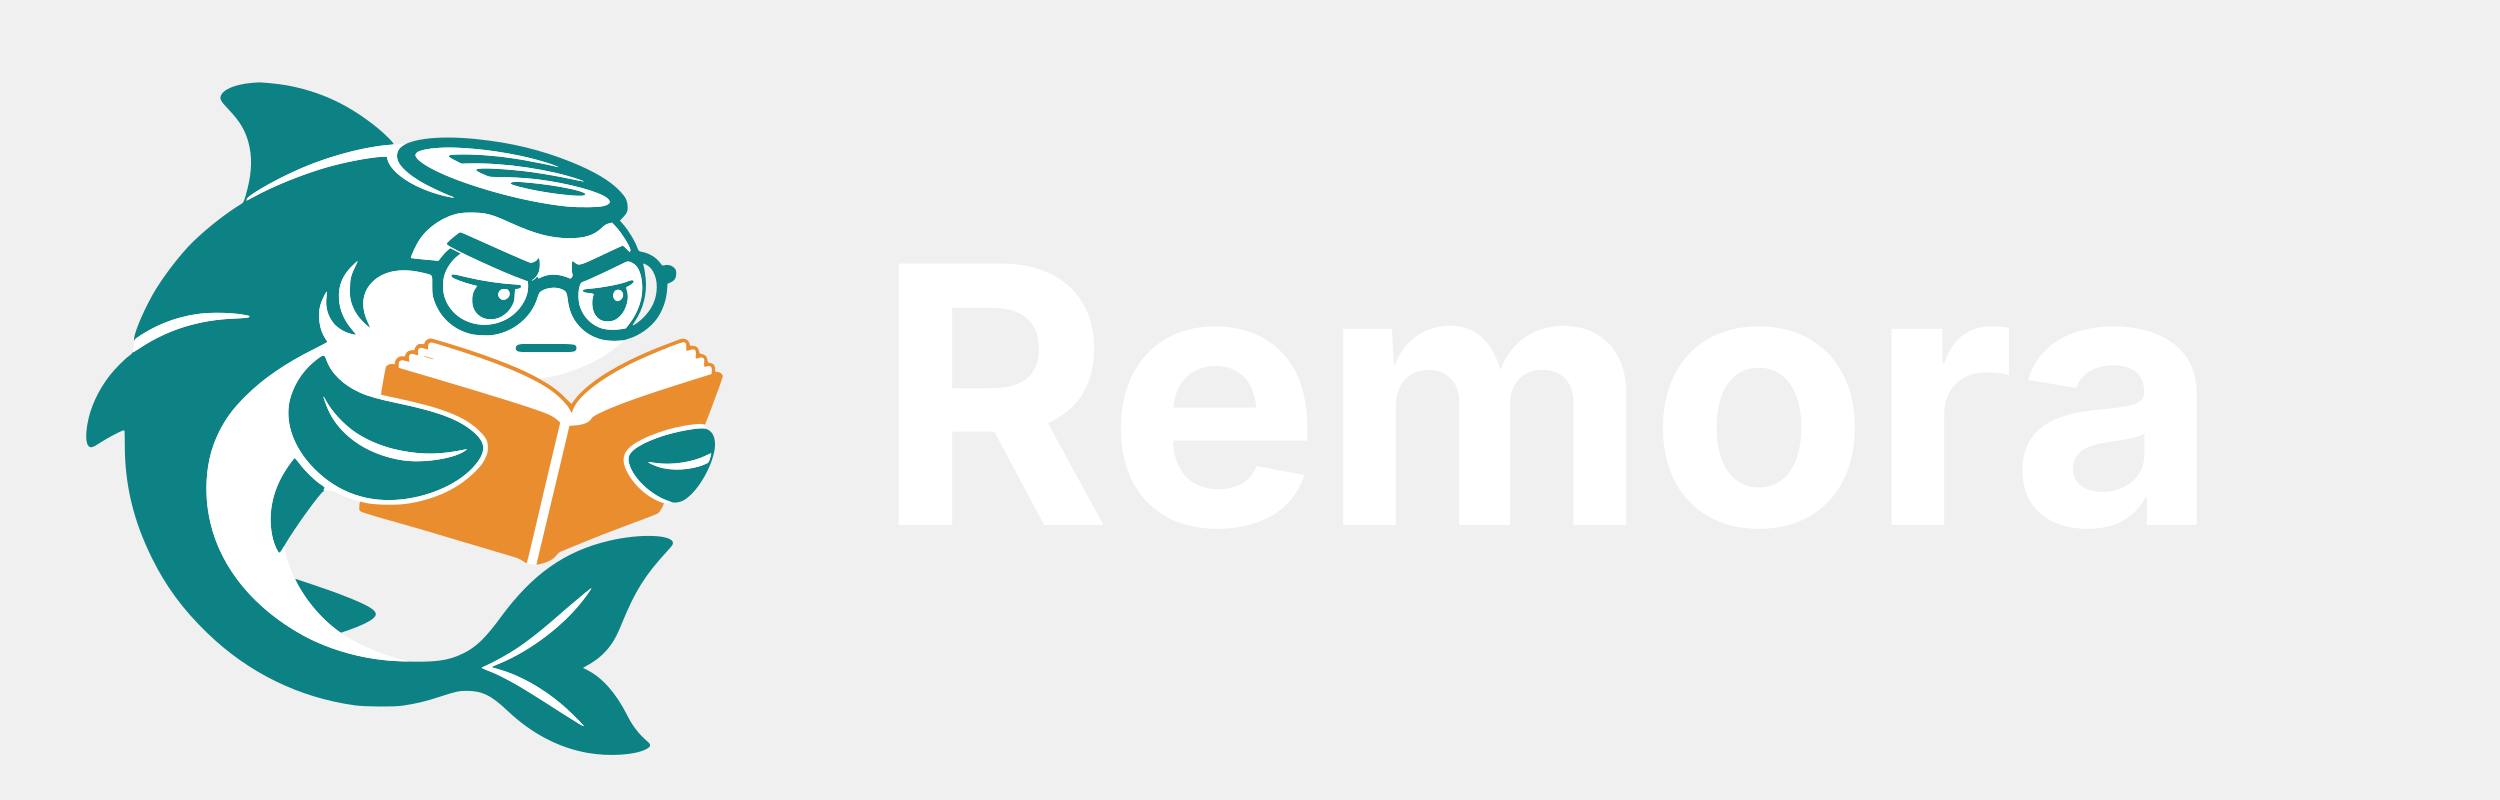
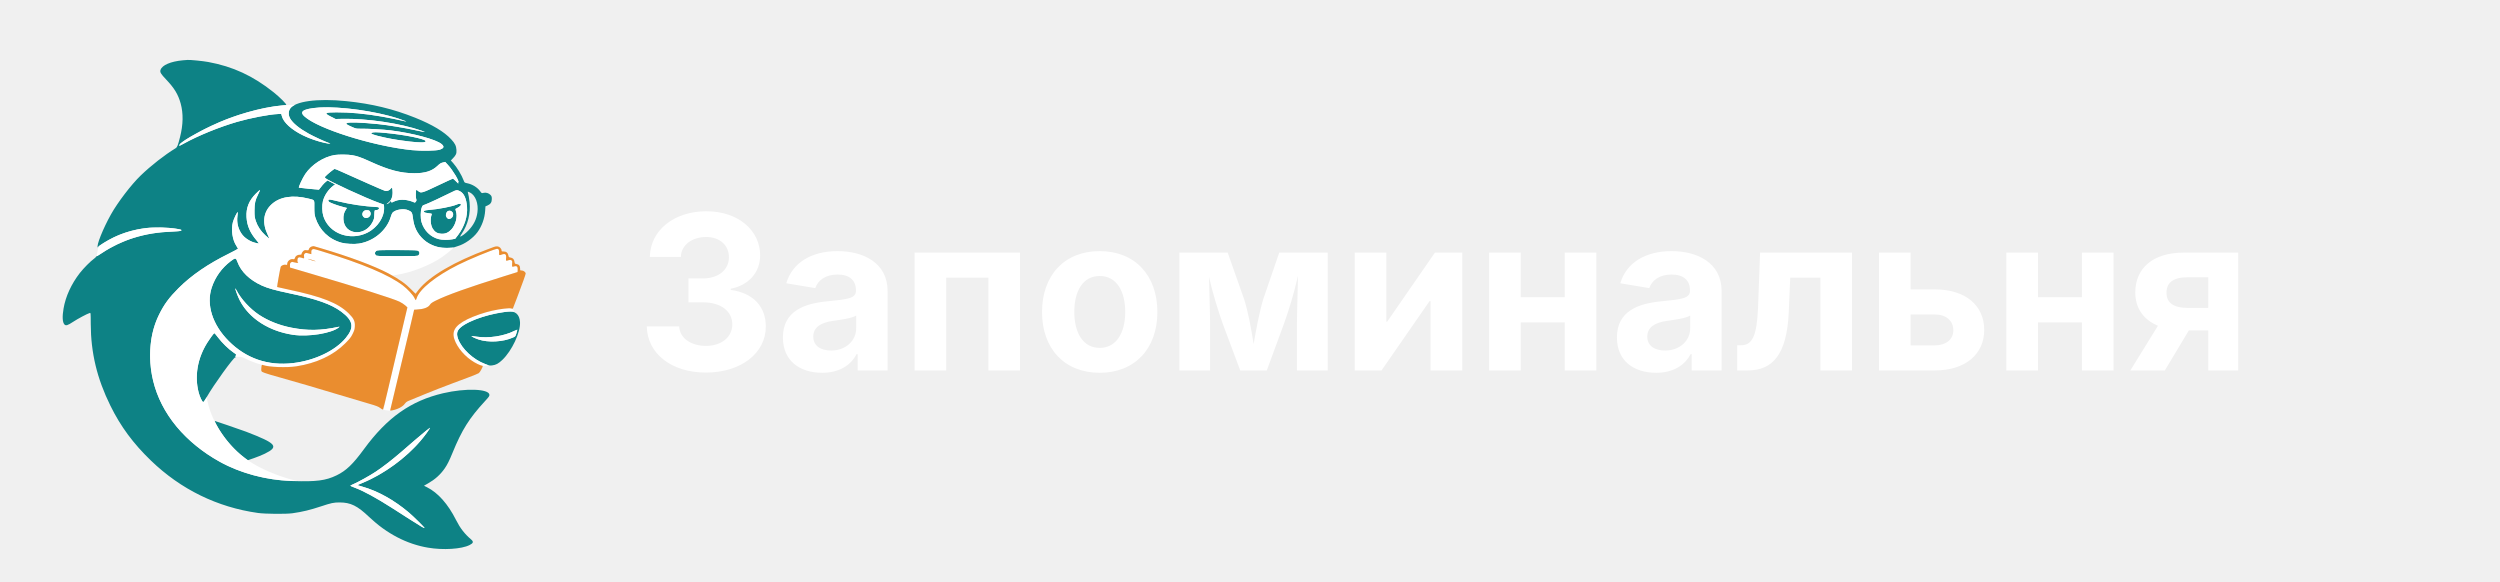
- <svg xmlns="http://www.w3.org/2000/svg" viewBox="0 0 1600 512" role="img" aria-label="Remora">
+ <svg xmlns="http://www.w3.org/2000/svg" viewBox="0 0 2200 512" role="img" aria-label="Запоминальня">
  <g transform="scale(0.4082935)">
    <g transform="translate(0,1254) scale(0.1,-0.1)" fill="#0D8285" stroke="none">
      <path d="M3938 11240 c-258 -24 -444 -103 -478 -206 -17 -49 4 -85 122 -209 177 -186 258 -321 312 -515 59 -217 55 -455 -14 -726 -47 -184 -60 -218 -97 -240 -236 -144 -527 -371 -752 -588 -201 -194 -492 -574 -639 -836 -173 -310 -320 -676 -284 -712 9 -9 12 -8 12 4 0 25 177 138 331 212 324 155 674 226 1054 213 162 -6 386 -34 403 -51 21 -21 -31 -31 -199 -38 -326 -12 -559 -51 -834 -137 -223 -70 -478 -192 -666 -317 -63 -42 -120 -76 -126 -77 -7 0 -13 -5 -13 -11 0 -6 -19 -24 -41 -40 -75 -53 -230 -209 -309 -311 -183 -237 -305 -502 -350 -763 -30 -174 -24 -298 18 -344 30 -35 71 -22 187 55 100 66 311 179 360 191 20 6 20 1 21 -232 1 -624 135 -1182 424 -1767 220 -447 490 -812 872 -1181 645 -622 1432 -1007 2308 -1130 156 -22 607 -26 745 -6 217 31 381 71 613 148 219 73 275 85 401 85 240 -1 382 -71 639 -315 376 -357 810 -583 1267 -660 326 -56 722 -31 895 56 83 42 92 71 34 121 -140 119 -237 245 -324 418 -175 347 -389 588 -628 708 l-64 32 89 51 c148 84 262 186 355 318 57 82 101 168 171 340 203 496 360 746 705 1120 82 89 93 105 90 133 -12 128 -517 144 -996 32 -699 -164 -1208 -524 -1707 -1205 -239 -326 -384 -465 -590 -565 -232 -113 -438 -140 -945 -123 -783 26 -1480 277 -2065 744 -653 521 -1006 1207 -1008 1959 -1 341 58 614 192 885 109 221 217 367 420 570 280 279 630 519 1089 746 105 52 192 99 192 104 0 4 -16 31 -35 60 -85 126 -118 346 -76 510 18 71 95 230 106 218 2 -2 -2 -42 -8 -89 -18 -147 20 -288 111 -407 37 -48 139 -118 213 -146 62 -23 139 -39 139 -30 0 2 -25 34 -56 70 -136 161 -200 311 -211 494 -11 198 52 356 199 504 49 49 91 86 93 84 3 -3 -15 -45 -40 -94 -65 -130 -79 -193 -80 -354 0 -123 3 -143 29 -224 38 -114 104 -214 203 -306 42 -38 80 -70 84 -70 4 0 -8 30 -26 68 -130 263 -102 501 76 666 180 167 460 211 801 125 134 -34 124 -17 123 -187 0 -127 3 -157 23 -222 85 -269 291 -468 565 -542 95 -25 274 -34 374 -18 324 51 604 290 688 585 10 33 25 68 34 79 61 69 239 99 338 56 78 -33 88 -50 102 -162 23 -201 93 -344 229 -470 84 -77 198 -137 312 -163 90 -21 322 -23 355 -3 6 3 37 13 70 23 150 43 327 167 425 300 95 129 156 297 167 464 l6 93 42 18 c67 29 95 70 95 140 0 50 -4 62 -28 88 -37 40 -101 59 -152 45 -38 -10 -38 -10 -74 39 -62 83 -168 147 -278 169 -55 11 -57 13 -74 58 -44 119 -146 286 -230 380 l-47 52 45 47 c67 69 81 102 76 181 -5 86 -32 142 -114 229 -150 163 -407 316 -774 464 -474 190 -939 302 -1485 358 -630 64 -1115 -3 -1217 -168 -35 -56 -32 -141 6 -207 60 -102 196 -213 401 -327 102 -57 358 -175 430 -198 69 -23 19 -23 -86 0 -454 97 -867 356 -925 579 l-12 46 -73 -3 c-189 -8 -589 -85 -874 -167 -383 -111 -843 -298 -1150 -468 -55 -30 -101 -54 -103 -52 -1 1 3 14 9 29 36 77 605 386 994 539 393 154 885 277 1206 303 46 4 90 10 97 13 18 10 -138 167 -273 274 -443 353 -875 553 -1407 651 -114 21 -394 49 -448 44 -8 0 -54 -4 -102 -8z m3322 -1020 c447 -26 958 -116 1322 -234 118 -38 219 -79 153 -62 -78 21 -370 80 -515 105 -358 62 -679 91 -970 90 -254 -1 -271 -16 -116 -94 l99 -50 138 3 c539 12 1264 -96 1717 -255 40 -14 71 -27 69 -29 -2 -2 -86 14 -188 36 -236 52 -610 114 -809 134 -364 37 -652 47 -685 22 -18 -13 -17 -15 15 -35 19 -12 69 -36 110 -53 68 -30 84 -33 170 -32 164 2 485 -16 648 -36 482 -60 982 -195 1101 -296 63 -55 50 -90 -46 -121 -76 -24 -389 -29 -593 -9 -839 84 -2064 472 -2330 738 -87 87 -23 140 200 168 170 20 279 23 510 10z m333 -1025 c108 -19 191 -48 397 -142 391 -179 646 -246 940 -247 235 0 381 47 501 161 48 46 72 61 113 70 l51 13 58 -63 c107 -115 254 -360 226 -378 -10 -6 -10 -11 1 -26 7 -10 -14 10 -48 45 -33 34 -65 62 -71 62 -6 0 -149 -66 -318 -146 -349 -167 -370 -173 -427 -124 -20 18 -39 30 -43 27 -12 -13 -15 -155 -4 -190 10 -30 10 -40 -5 -62 -12 -18 -22 -24 -33 -19 -144 64 -293 77 -406 34 -33 -12 -66 -27 -72 -32 -9 -7 -15 -4 -21 12 -8 23 -9 23 -23 4 -16 -22 -59 -54 -73 -54 -5 0 9 13 31 29 62 45 96 124 95 222 0 43 -4 85 -10 94 -8 15 -12 13 -31 -13 -25 -35 -80 -57 -119 -47 -15 3 -164 68 -332 142 -168 75 -343 153 -390 174 -47 20 -145 64 -219 98 -74 34 -140 61 -149 61 -14 0 -157 -116 -196 -159 -18 -20 -18 -22 -2 -39 48 -54 890 -442 1166 -538 l95 -34 3 -52 c13 -210 -139 -443 -358 -552 -382 -188 -837 -17 -952 359 -26 83 -30 230 -9 315 31 129 120 260 230 341 l34 25 -82 43 -82 42 -44 -36 c-35 -28 -93 -96 -141 -163 -2 -3 -426 39 -432 43 -13 9 80 210 138 295 138 204 394 369 632 409 86 14 289 12 381 -4z m2323 -778 c86 -45 137 -159 150 -337 15 -202 -54 -418 -190 -601 l-65 -85 -64 -12 c-90 -17 -218 -15 -291 4 -177 45 -319 186 -371 368 -24 81 -23 234 2 304 17 52 20 55 75 73 54 18 413 185 593 276 84 43 97 43 161 10z m213 -26 c120 -61 186 -239 161 -428 -19 -149 -80 -271 -194 -390 -60 -64 -153 -133 -179 -133 -4 0 10 26 32 58 136 200 196 440 172 680 -10 91 -23 167 -37 215 -7 22 -2 21 45 -2z m-874 -5098 c-293 -459 -885 -935 -1447 -1163 -59 -24 -106 -45 -104 -47 1 -2 50 -16 107 -32 335 -95 682 -288 1004 -560 98 -83 335 -317 335 -331 0 -12 -85 38 -315 185 -104 67 -271 174 -370 237 -360 230 -628 376 -822 448 -51 19 -93 38 -93 41 0 3 28 18 63 33 109 46 358 184 488 271 155 103 348 253 539 417 80 69 217 188 305 264 152 131 315 264 323 264 3 0 -4 -12 -13 -27z M8014 9676 c-18 -14 -17 -15 16 -30 43 -17 155 -47 316 -82 285 -61 753 -111 809 -86 22 10 25 15 15 27 -41 49 -458 131 -864 170 -200 19 -267 19 -292 1z M7076 8225 c-3 -8 4 -23 15 -34 24 -22 175 -78 300 -111 l87 -22 -23 -35 c-41 -60 -58 -127 -53 -212 20 -341 470 -378 631 -51 28 56 32 77 35 157 4 90 5 93 27 93 45 0 77 18 73 43 -2 18 -10 22 -43 24 -289 17 -559 57 -830 122 -184 45 -210 48 -219 26z m880 -223 c6 -4 16 -17 23 -29 45 -86 -76 -177 -144 -108 -56 56 -15 145 67 145 24 0 48 -4 54 -8z M9850 8134 c-102 -46 -402 -104 -612 -120 -94 -7 -120 -21 -93 -47 9 -9 44 -18 90 -22 60 -6 75 -11 71 -22 -37 -96 -28 -233 21 -312 45 -72 100 -105 184 -109 86 -5 155 24 219 94 93 102 137 278 96 394 -8 25 -12 46 -7 48 4 1 32 17 62 35 87 52 61 102 -31 61z m-112 -154 c59 -55 17 -160 -63 -160 -27 0 -65 46 -65 80 0 83 75 129 128 80z M8106 7129 c-31 -25 -34 -61 -6 -89 19 -19 33 -20 460 -20 427 0 441 1 460 20 20 20 26 56 12 76 -21 32 -53 34 -475 34 -414 0 -425 0 -451 -21z M4974 6912 c-194 -147 -333 -339 -410 -568 -123 -368 14 -803 366 -1155 375 -376 847 -538 1385 -475 464 54 908 265 1135 539 190 230 166 375 -95 570 -217 161 -538 275 -1125 397 -304 64 -460 108 -588 166 -265 121 -449 300 -525 510 -32 90 -43 91 -143 16z m127 -634 c93 -182 287 -393 479 -521 201 -133 445 -230 705 -280 350 -68 630 -63 1013 19 26 5 27 5 7 -11 -156 -129 -658 -210 -989 -161 -517 77 -946 353 -1145 735 -33 63 -101 237 -101 258 0 13 13 -4 31 -39z M10935 5824 c-394 -57 -695 -147 -908 -271 -166 -98 -204 -177 -154 -315 79 -217 321 -442 585 -544 81 -32 101 -36 147 -30 84 10 138 39 223 120 206 197 392 593 380 812 -9 170 -107 252 -273 228z m196 -464 c-22 -72 -22 -72 -78 -96 -215 -95 -529 -112 -741 -40 -74 25 -156 65 -150 72 3 2 52 -3 109 -12 258 -40 592 11 814 124 33 16 62 28 64 27 2 -2 -6 -36 -18 -75z M4562 5293 c-289 -393 -385 -805 -281 -1210 24 -93 78 -208 99 -208 8 0 43 51 80 115 146 256 575 850 614 850 17 0 18 2 6 10 -12 8 -12 11 3 28 16 18 14 20 -55 68 -101 68 -246 210 -329 321 -39 51 -74 93 -79 93 -4 0 -31 -30 -58 -67z M4665 3384 c149 -274 363 -528 593 -701 l83 -62 132 45 c72 25 177 67 232 94 316 155 258 222 -405 477 -80 30 -257 92 -395 138 -137 45 -259 86 -269 90 -14 6 -8 -12 29 -81z" />
    </g>
    <g transform="translate(0,1254) scale(0.1,-0.1)" fill="#FFFFFF" stroke="none">
      <path d="M6080 10268 c-465 -44 -1023 -205 -1530 -442 -304 -142 -655 -350 -679 -402 -6 -15 -10 -28 -9 -29 2 -2 48 22 103 52 307 170 767 357 1150 468 285 82 685 159 874 167 l73 3 12 -46 c37 -141 205 -294 459 -418 126 -61 333 -133 466 -161 105 -23 155 -23 86 0 -72 23 -328 141 -430 198 -205 114 -341 225 -401 327 -58 100 -33 214 59 270 l42 25 -95 -2 c-52 -1 -133 -6 -180 -10z M6890 10223 c-181 -10 -326 -42 -361 -79 -41 -44 -7 -94 122 -180 398 -264 1482 -585 2229 -660 204 -20 517 -15 593 9 96 31 109 66 46 121 -119 101 -619 236 -1101 296 -163 20 -484 38 -648 36 -86 -1 -102 2 -170 32 -41 17 -91 41 -110 53 -32 20 -33 22 -15 35 33 25 321 15 685 -22 199 -20 573 -82 809 -134 102 -22 186 -38 188 -36 2 2 -29 15 -69 29 -453 159 -1178 267 -1717 255 l-138 -3 -99 50 c-155 78 -138 93 116 94 291 1 612 -28 970 -90 145 -25 437 -84 515 -105 66 -17 -35 24 -153 62 -487 158 -1238 263 -1692 237z m1416 -548 c406 -39 823 -121 864 -170 10 -12 7 -17 -15 -27 -90 -41 -925 84 -1125 168 -33 15 -34 16 -16 30 25 18 92 18 292 -1z M7212 9199 c-238 -40 -494 -205 -632 -409 -58 -85 -151 -286 -138 -295 6 -4 430 -46 432 -43 48 67 106 135 141 163 l44 36 82 -42 82 -43 -34 -25 c-110 -81 -199 -212 -230 -341 -21 -85 -17 -232 9 -315 48 -156 163 -290 314 -364 271 -134 601 -79 814 134 124 123 191 279 182 423 l-3 52 -95 34 c-276 96 -1118 484 -1166 538 -16 17 -16 19 2 39 39 43 182 159 196 159 9 0 75 -27 149 -61 74 -34 172 -78 219 -98 47 -21 222 -99 390 -174 168 -74 317 -139 332 -142 39 -10 94 12 119 47 19 26 23 28 31 13 6 -9 10 -51 10 -94 1 -98 -33 -177 -95 -222 -22 -16 -36 -29 -31 -29 14 0 57 32 73 54 14 19 15 19 23 -4 6 -16 12 -19 21 -12 6 5 39 20 72 32 113 43 262 30 406 -34 11 -5 21 1 33 19 15 22 15 32 5 62 -11 35 -8 177 4 190 4 3 23 -9 43 -27 57 -49 78 -43 427 124 169 80 312 146 318 146 6 0 38 -28 71 -62 34 -35 55 -55 48 -45 -11 15 -11 20 -1 26 28 18 -119 263 -226 378 l-58 63 -51 -13 c-41 -9 -65 -24 -113 -70 -120 -114 -266 -161 -501 -161 -294 1 -549 68 -940 247 -206 94 -289 123 -397 142 -92 16 -295 18 -381 4z m83 -1000 c271 -65 541 -105 830 -122 33 -2 41 -6 43 -24 4 -25 -28 -43 -73 -43 -22 0 -23 -3 -27 -93 -3 -80 -7 -101 -35 -157 -161 -327 -611 -290 -631 51 -5 85 12 152 53 212 l23 35 -87 22 c-125 33 -276 89 -300 111 -25 23 -17 49 14 49 12 0 98 -18 190 -41z M7835 7984 c-67 -72 11 -177 98 -133 51 26 70 76 46 122 -17 31 -28 37 -77 37 -34 0 -48 -6 -67 -26z M5512 8364 c-147 -148 -210 -306 -199 -504 11 -183 75 -333 211 -494 31 -36 56 -68 56 -70 0 -9 -77 7 -139 30 -226 84 -355 304 -324 553 6 47 10 87 8 89 -11 12 -88 -147 -106 -218 -42 -164 -9 -384 76 -510 19 -29 35 -56 35 -60 0 -5 -87 -52 -192 -104 -459 -227 -809 -467 -1089 -746 -203 -203 -311 -349 -420 -570 -200 -406 -248 -922 -132 -1415 167 -708 685 -1339 1448 -1763 426 -237 1008 -392 1519 -406 88 -3 150 -3 136 0 -286 59 -671 209 -936 365 -485 287 -887 836 -993 1356 l-17 83 -30 -53 c-16 -28 -36 -52 -44 -52 -21 0 -75 115 -99 208 -90 350 -21 750 184 1068 65 101 145 209 155 209 5 0 40 -42 79 -93 83 -111 228 -253 329 -321 65 -45 71 -51 57 -66 -24 -27 -19 -30 55 -30 58 0 81 -5 129 -30 269 -135 515 -193 826 -193 267 0 490 40 730 130 270 102 444 210 616 382 100 101 122 128 160 205 38 78 44 99 47 166 5 108 -24 168 -132 275 -229 224 -570 360 -1301 515 -131 28 -241 52 -242 54 -5 5 67 411 77 434 13 30 70 54 109 46 27 -6 31 -4 31 15 0 62 67 117 127 105 25 -5 30 -2 41 30 15 42 54 66 107 66 29 0 35 4 35 21 0 11 14 34 30 51 27 27 36 30 75 26 41 -5 45 -4 54 23 12 34 50 60 88 61 31 0 188 -45 543 -159 430 -137 842 -298 1065 -418 l101 -53 90 14 c321 47 743 214 989 389 93 66 249 194 243 199 -1 2 -37 -1 -78 -5 -205 -24 -427 46 -572 179 -136 126 -206 269 -229 470 -14 112 -24 129 -102 162 -99 43 -277 13 -338 -56 -9 -11 -24 -46 -34 -79 -84 -295 -364 -534 -688 -585 -100 -16 -279 -7 -374 18 -274 74 -480 273 -565 542 -20 65 -23 95 -23 222 1 170 11 153 -123 187 -341 86 -621 42 -801 -125 -178 -165 -206 -403 -76 -666 18 -38 30 -68 26 -68 -4 0 -42 32 -84 70 -99 92 -165 192 -203 306 -26 81 -29 101 -29 224 1 161 15 224 80 354 25 49 43 91 40 94 -2 2 -44 -35 -93 -84z m3491 -1225 c43 -23 50 -66 17 -99 -19 -19 -33 -20 -460 -20 -427 0 -441 1 -460 20 -28 28 -25 64 6 89 26 21 37 21 451 21 300 0 431 -3 446 -11z m-3886 -243 c76 -210 260 -389 525 -510 128 -58 284 -102 588 -166 587 -122 908 -236 1125 -397 261 -195 285 -340 95 -570 -227 -274 -671 -485 -1135 -539 -538 -63 -1010 99 -1385 475 -352 352 -489 787 -366 1155 77 229 216 421 410 568 100 75 111 74 143 -16z M5070 6317 c0 -2 13 -42 29 -89 159 -472 622 -815 1217 -904 331 -49 833 32 989 161 20 16 19 16 -7 11 -383 -82 -663 -87 -1013 -19 -260 50 -504 147 -705 280 -192 128 -386 339 -479 521 -18 35 -31 52 -31 39z M9755 8407 c-180 -91 -539 -258 -593 -276 -55 -18 -58 -21 -75 -73 -25 -70 -26 -223 -2 -304 52 -182 194 -323 371 -368 73 -19 201 -21 291 -4 l64 12 65 85 c136 183 205 399 190 601 -13 178 -64 292 -150 337 -64 33 -77 33 -161 -10z m180 -282 c0 -17 -75 -73 -116 -87 -5 -2 -1 -23 7 -48 41 -116 -3 -292 -96 -394 -64 -70 -133 -99 -219 -94 -84 4 -139 37 -184 109 -49 79 -58 216 -21 312 4 11 -11 16 -71 22 -46 4 -81 13 -90 22 -27 26 -1 40 93 47 210 16 510 74 612 120 47 21 85 17 85 -9z M9657 7993 c-23 -6 -47 -54 -47 -93 0 -34 38 -80 65 -80 31 0 72 29 85 59 30 72 -26 134 -103 114z M3147 7625 c-247 -31 -485 -100 -696 -201 -118 -57 -331 -185 -331 -200 0 -3 -9 -51 -20 -106 -12 -55 -20 -102 -18 -103 2 -2 56 33 122 76 430 286 920 435 1505 457 120 5 184 11 193 20 18 18 8 22 -109 43 -145 26 -493 34 -646 14z M6732 7165 c-17 -13 -22 -26 -22 -60 l0 -43 -60 16 c-57 15 -60 15 -81 -3 -17 -16 -20 -28 -16 -62 5 -49 5 -49 -53 -28 -62 22 -90 3 -90 -59 0 -26 5 -46 13 -49 29 -12 -32 -5 -77 8 -44 13 -52 13 -73 0 -19 -13 -23 -24 -23 -63 l0 -48 368 -108 c1144 -337 1836 -555 1992 -628 41 -20 96 -55 123 -79 l48 -44 -60 -250 c-386 -1622 -461 -1949 -445 -1958 7 -4 39 -10 72 -13 l59 -7 11 44 c17 71 347 1454 432 1809 l76 325 50 3 c153 7 251 43 290 103 61 97 578 297 1579 609 l310 97 3 50 c4 63 -20 87 -71 72 -52 -15 -53 -14 -49 56 4 61 3 65 -21 76 -19 9 -34 9 -58 0 -53 -18 -57 -16 -52 33 11 93 -13 117 -87 91 -64 -22 -65 -21 -62 38 4 65 -15 92 -57 82 -123 -31 -592 -225 -827 -343 -484 -243 -837 -527 -895 -723 -7 -21 -15 -39 -18 -39 -3 0 -17 24 -31 52 -30 63 -146 187 -244 263 -299 229 -856 466 -1692 720 -117 36 -218 67 -225 70 -8 3 -24 -2 -37 -10z m-8 -226 c39 -11 75 -25 80 -30 5 -4 -28 3 -75 17 -79 25 -103 34 -84 34 4 0 40 -9 79 -21z M10830 5884 c-254 -35 -551 -123 -755 -224 -239 -119 -324 -228 -295 -381 38 -202 257 -457 496 -577 85 -43 138 -54 204 -45 l55 8 -78 29 c-251 91 -506 329 -584 543 -40 110 -28 169 48 239 176 161 745 345 1080 348 l87 1 -20 28 c-36 51 -64 54 -238 31z M11085 5408 c-222 -113 -556 -164 -814 -124 -57 9 -106 14 -109 12 -6 -7 76 -47 150 -72 212 -72 526 -55 741 40 56 24 56 24 78 96 12 39 20 73 18 75 -2 1 -31 -11 -64 -27z M9185 3257 c-44 -35 -152 -126 -240 -201 -88 -76 -225 -195 -305 -264 -191 -164 -384 -314 -539 -417 -130 -87 -379 -225 -488 -271 -35 -15 -63 -30 -63 -33 0 -3 42 -22 93 -41 194 -72 462 -218 822 -448 99 -63 266 -170 370 -237 230 -147 315 -197 315 -185 0 14 -237 248 -335 331 -322 272 -669 465 -1004 560 -57 16 -106 30 -107 32 -2 2 45 23 104 47 460 187 946 540 1264 920 93 111 209 270 196 270 -2 0 -39 -28 -83 -63z" />
    </g>
    <g transform="translate(0,1254) scale(0.1,-0.1)" fill="#EA8D2F" stroke="none">
      <path d="M6726 7229 c-36 -10 -63 -34 -70 -64 -5 -20 -10 -22 -50 -18 -40 5 -48 2 -76 -25 -16 -17 -30 -40 -30 -51 0 -17 -6 -21 -35 -21 -53 0 -92 -24 -107 -66 -11 -32 -16 -35 -41 -30 -60 12 -127 -43 -127 -105 0 -19 -4 -21 -31 -15 -39 8 -96 -16 -109 -46 -10 -23 -82 -429 -77 -434 1 -2 111 -26 242 -54 731 -155 1072 -291 1301 -515 108 -107 137 -167 132 -275 -3 -67 -9 -88 -47 -166 -38 -77 -60 -104 -160 -205 -258 -258 -619 -427 -1056 -495 -202 -31 -598 -17 -712 27 -33 12 -34 11 -40 -63 -5 -55 -3 -65 16 -82 19 -17 241 -85 606 -185 178 -49 425 -122 1040 -306 270 -81 571 -170 670 -199 149 -43 188 -59 229 -89 27 -21 53 -36 59 -34 6 2 52 183 103 403 85 366 213 912 365 1549 l60 250 -48 44 c-27 24 -82 59 -123 79 -156 73 -848 291 -1992 628 l-368 108 0 48 c0 39 4 50 23 63 21 13 29 13 73 0 45 -13 106 -20 77 -8 -8 3 -13 23 -13 49 0 62 28 81 90 59 58 -21 58 -21 53 28 -4 34 -1 46 16 62 21 18 24 18 81 3 l60 -16 0 44 c0 34 5 47 23 58 20 14 36 11 187 -35 887 -270 1463 -512 1766 -744 98 -76 214 -200 244 -263 14 -28 28 -52 31 -52 3 0 11 18 18 39 58 196 411 480 895 723 235 118 704 312 827 343 42 10 61 -17 57 -82 -3 -59 -2 -60 62 -38 74 26 98 2 87 -91 -5 -49 -1 -51 52 -33 24 9 39 9 58 0 24 -11 25 -15 21 -76 -4 -70 -3 -71 49 -56 51 15 75 -9 71 -72 l-3 -50 -310 -97 c-759 -237 -1212 -399 -1457 -521 -77 -39 -103 -57 -122 -88 -39 -60 -137 -96 -290 -103 l-50 -3 -76 -325 c-71 -296 -423 -1772 -437 -1829 -6 -23 -4 -23 33 -17 124 22 237 81 280 146 16 23 41 44 67 55 45 19 107 44 377 155 184 75 329 132 595 232 88 33 243 91 345 129 102 38 196 77 210 87 26 19 92 140 84 154 -3 4 -13 8 -22 8 -10 0 -50 16 -90 35 -200 95 -383 277 -473 468 -102 219 -33 353 256 497 137 68 366 147 535 184 171 38 365 61 407 48 18 -6 35 -7 37 -3 6 8 172 451 230 612 25 70 46 134 46 143 0 30 -46 66 -85 66 -35 0 -35 0 -35 44 0 56 -24 87 -76 95 -37 6 -39 8 -45 49 -7 53 -35 83 -85 91 -36 6 -39 9 -47 48 -11 55 -45 83 -103 83 -41 0 -44 2 -44 26 0 15 -12 38 -29 55 -33 33 -80 38 -141 15 -19 -7 -78 -29 -130 -49 -718 -266 -1248 -576 -1486 -870 -35 -44 -64 -83 -64 -88 0 -4 -39 33 -87 83 -130 134 -264 229 -503 356 -303 160 -840 361 -1455 542 -77 22 -144 42 -150 44 -5 2 -23 -1 -39 -5z M6641 6956 c2 -2 42 -16 88 -30 47 -14 80 -21 75 -17 -5 5 -41 19 -80 30 -70 21 -92 25 -83 17z" />
    </g>
  </g>
-   <text x="560" y="336" fill="#FFFFFF" font-family="Inter, 'Segoe UI', sans-serif" font-size="230" font-weight="700">Remora</text>
+   <text x="560" y="326" fill="#FFFFFF" font-family="Inter, 'Segoe UI', sans-serif" font-size="190" font-weight="700">Запоминальня</text>
</svg>
